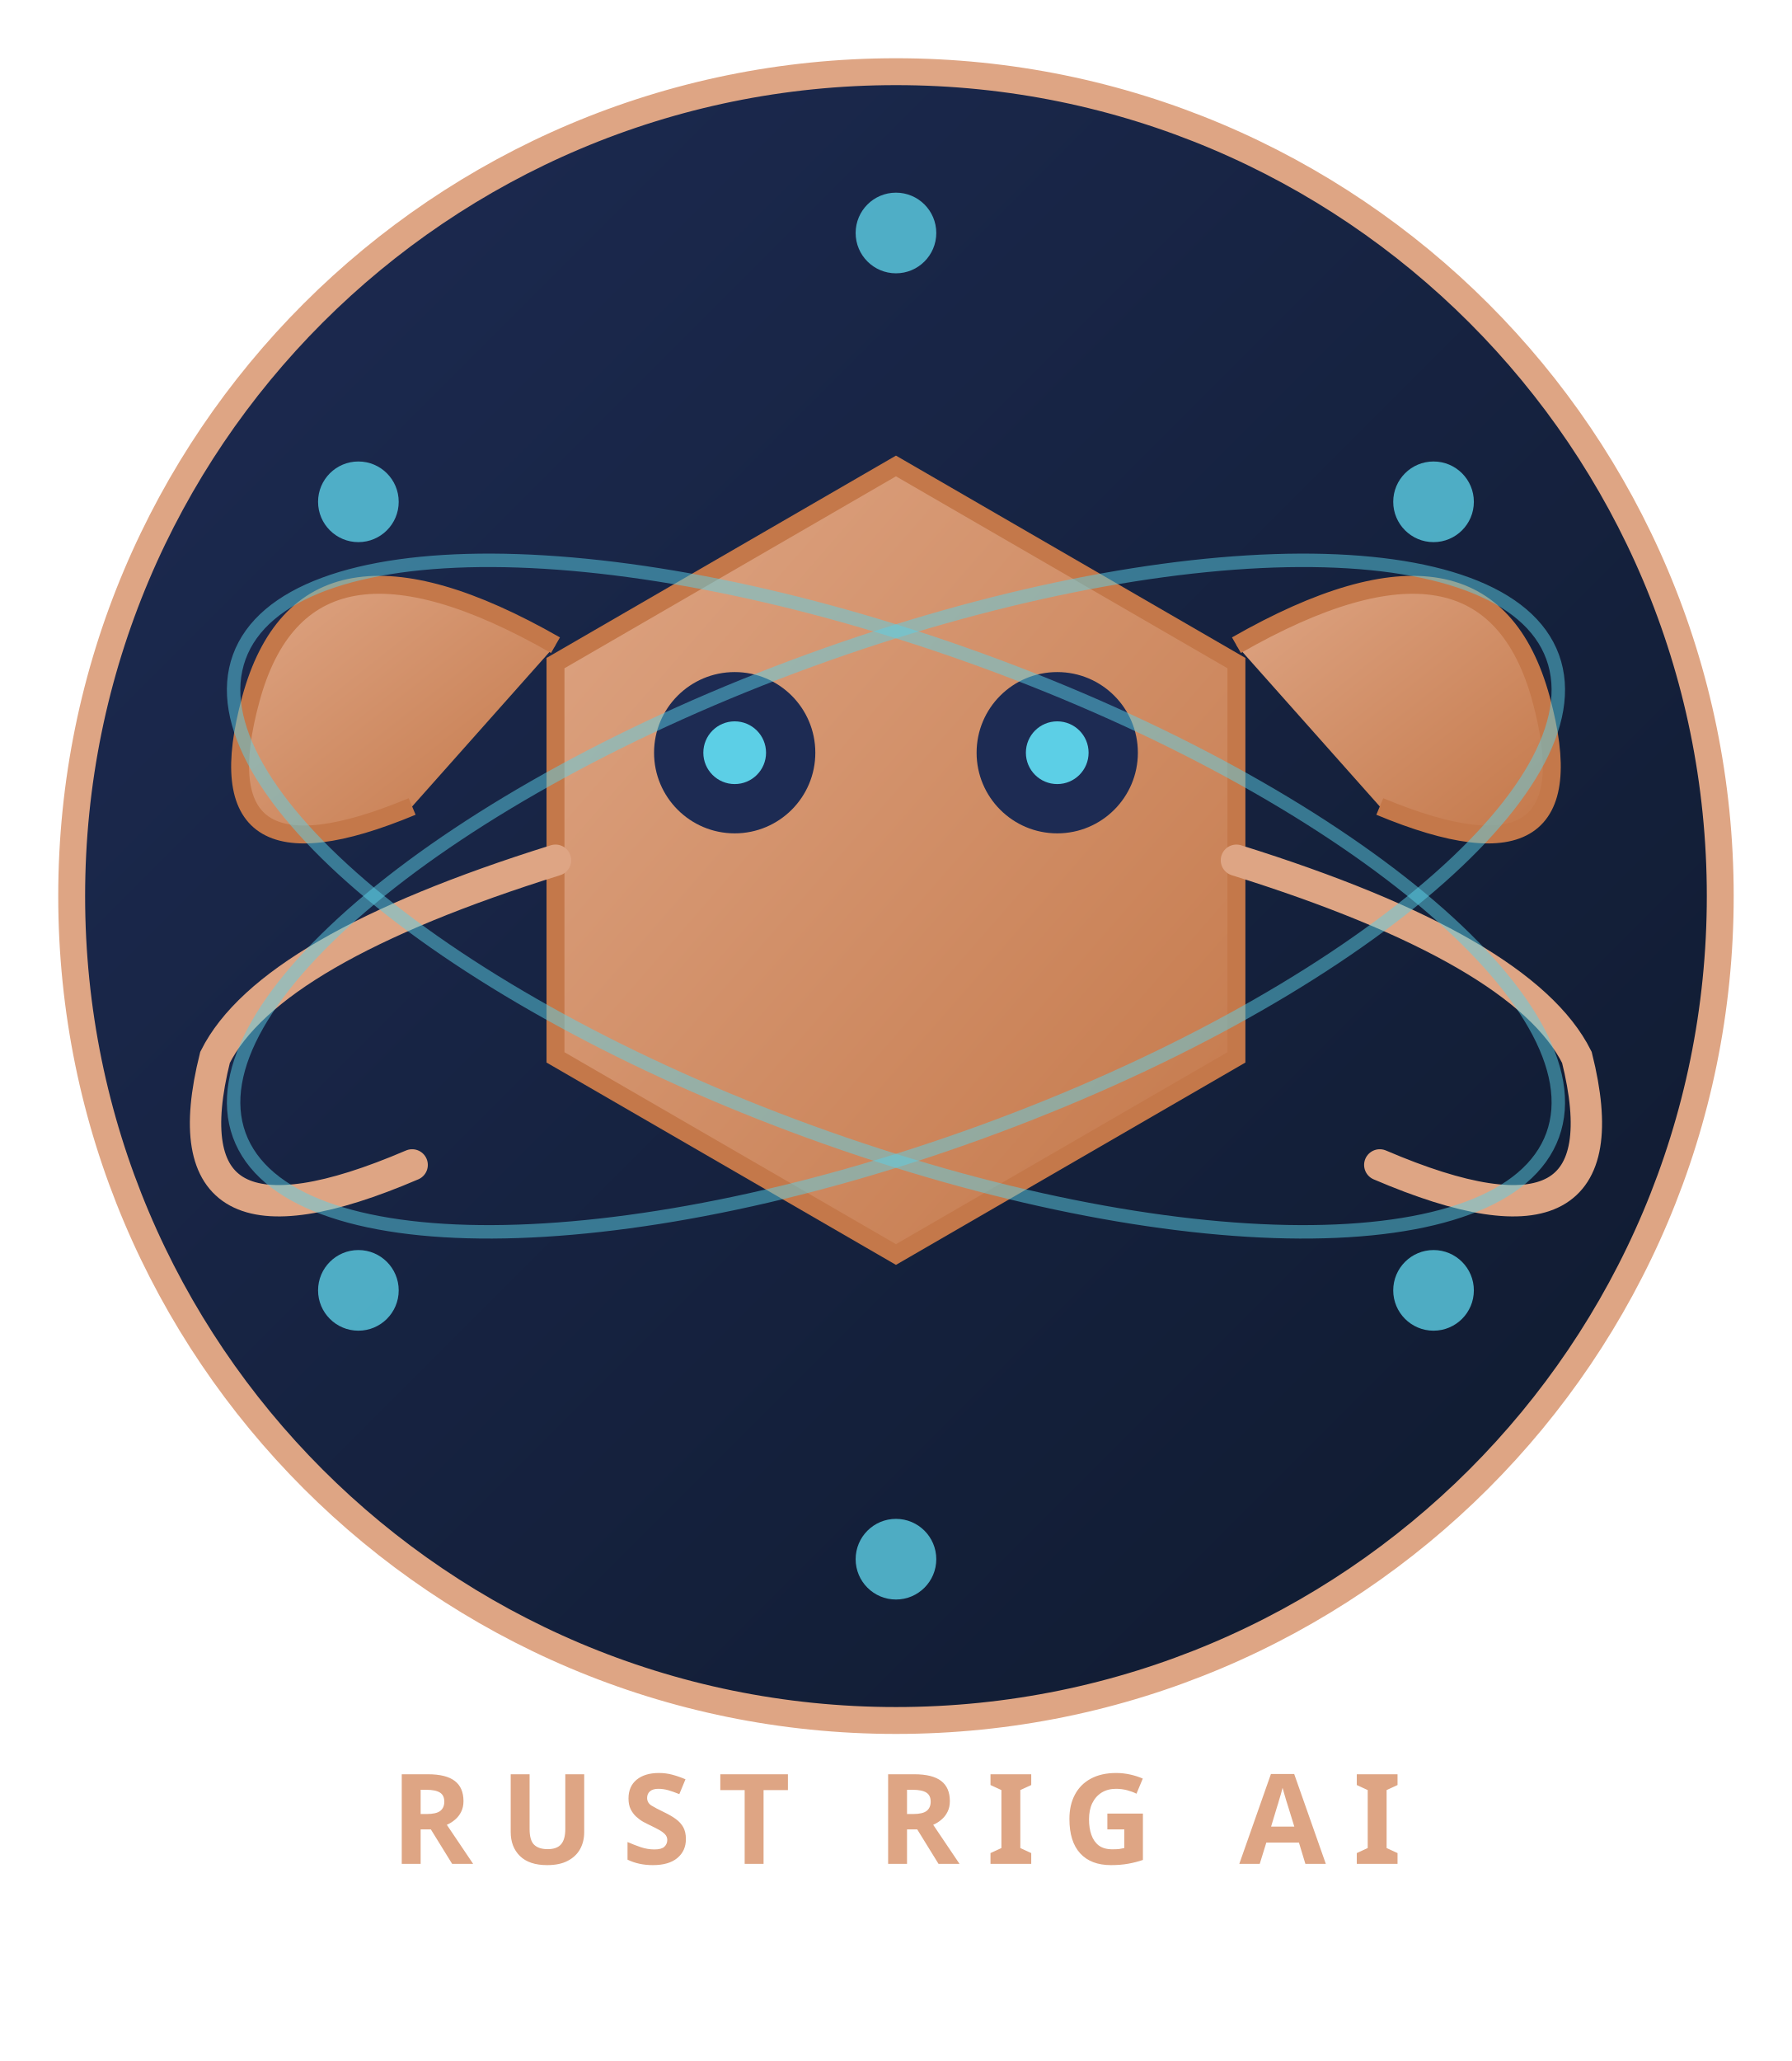
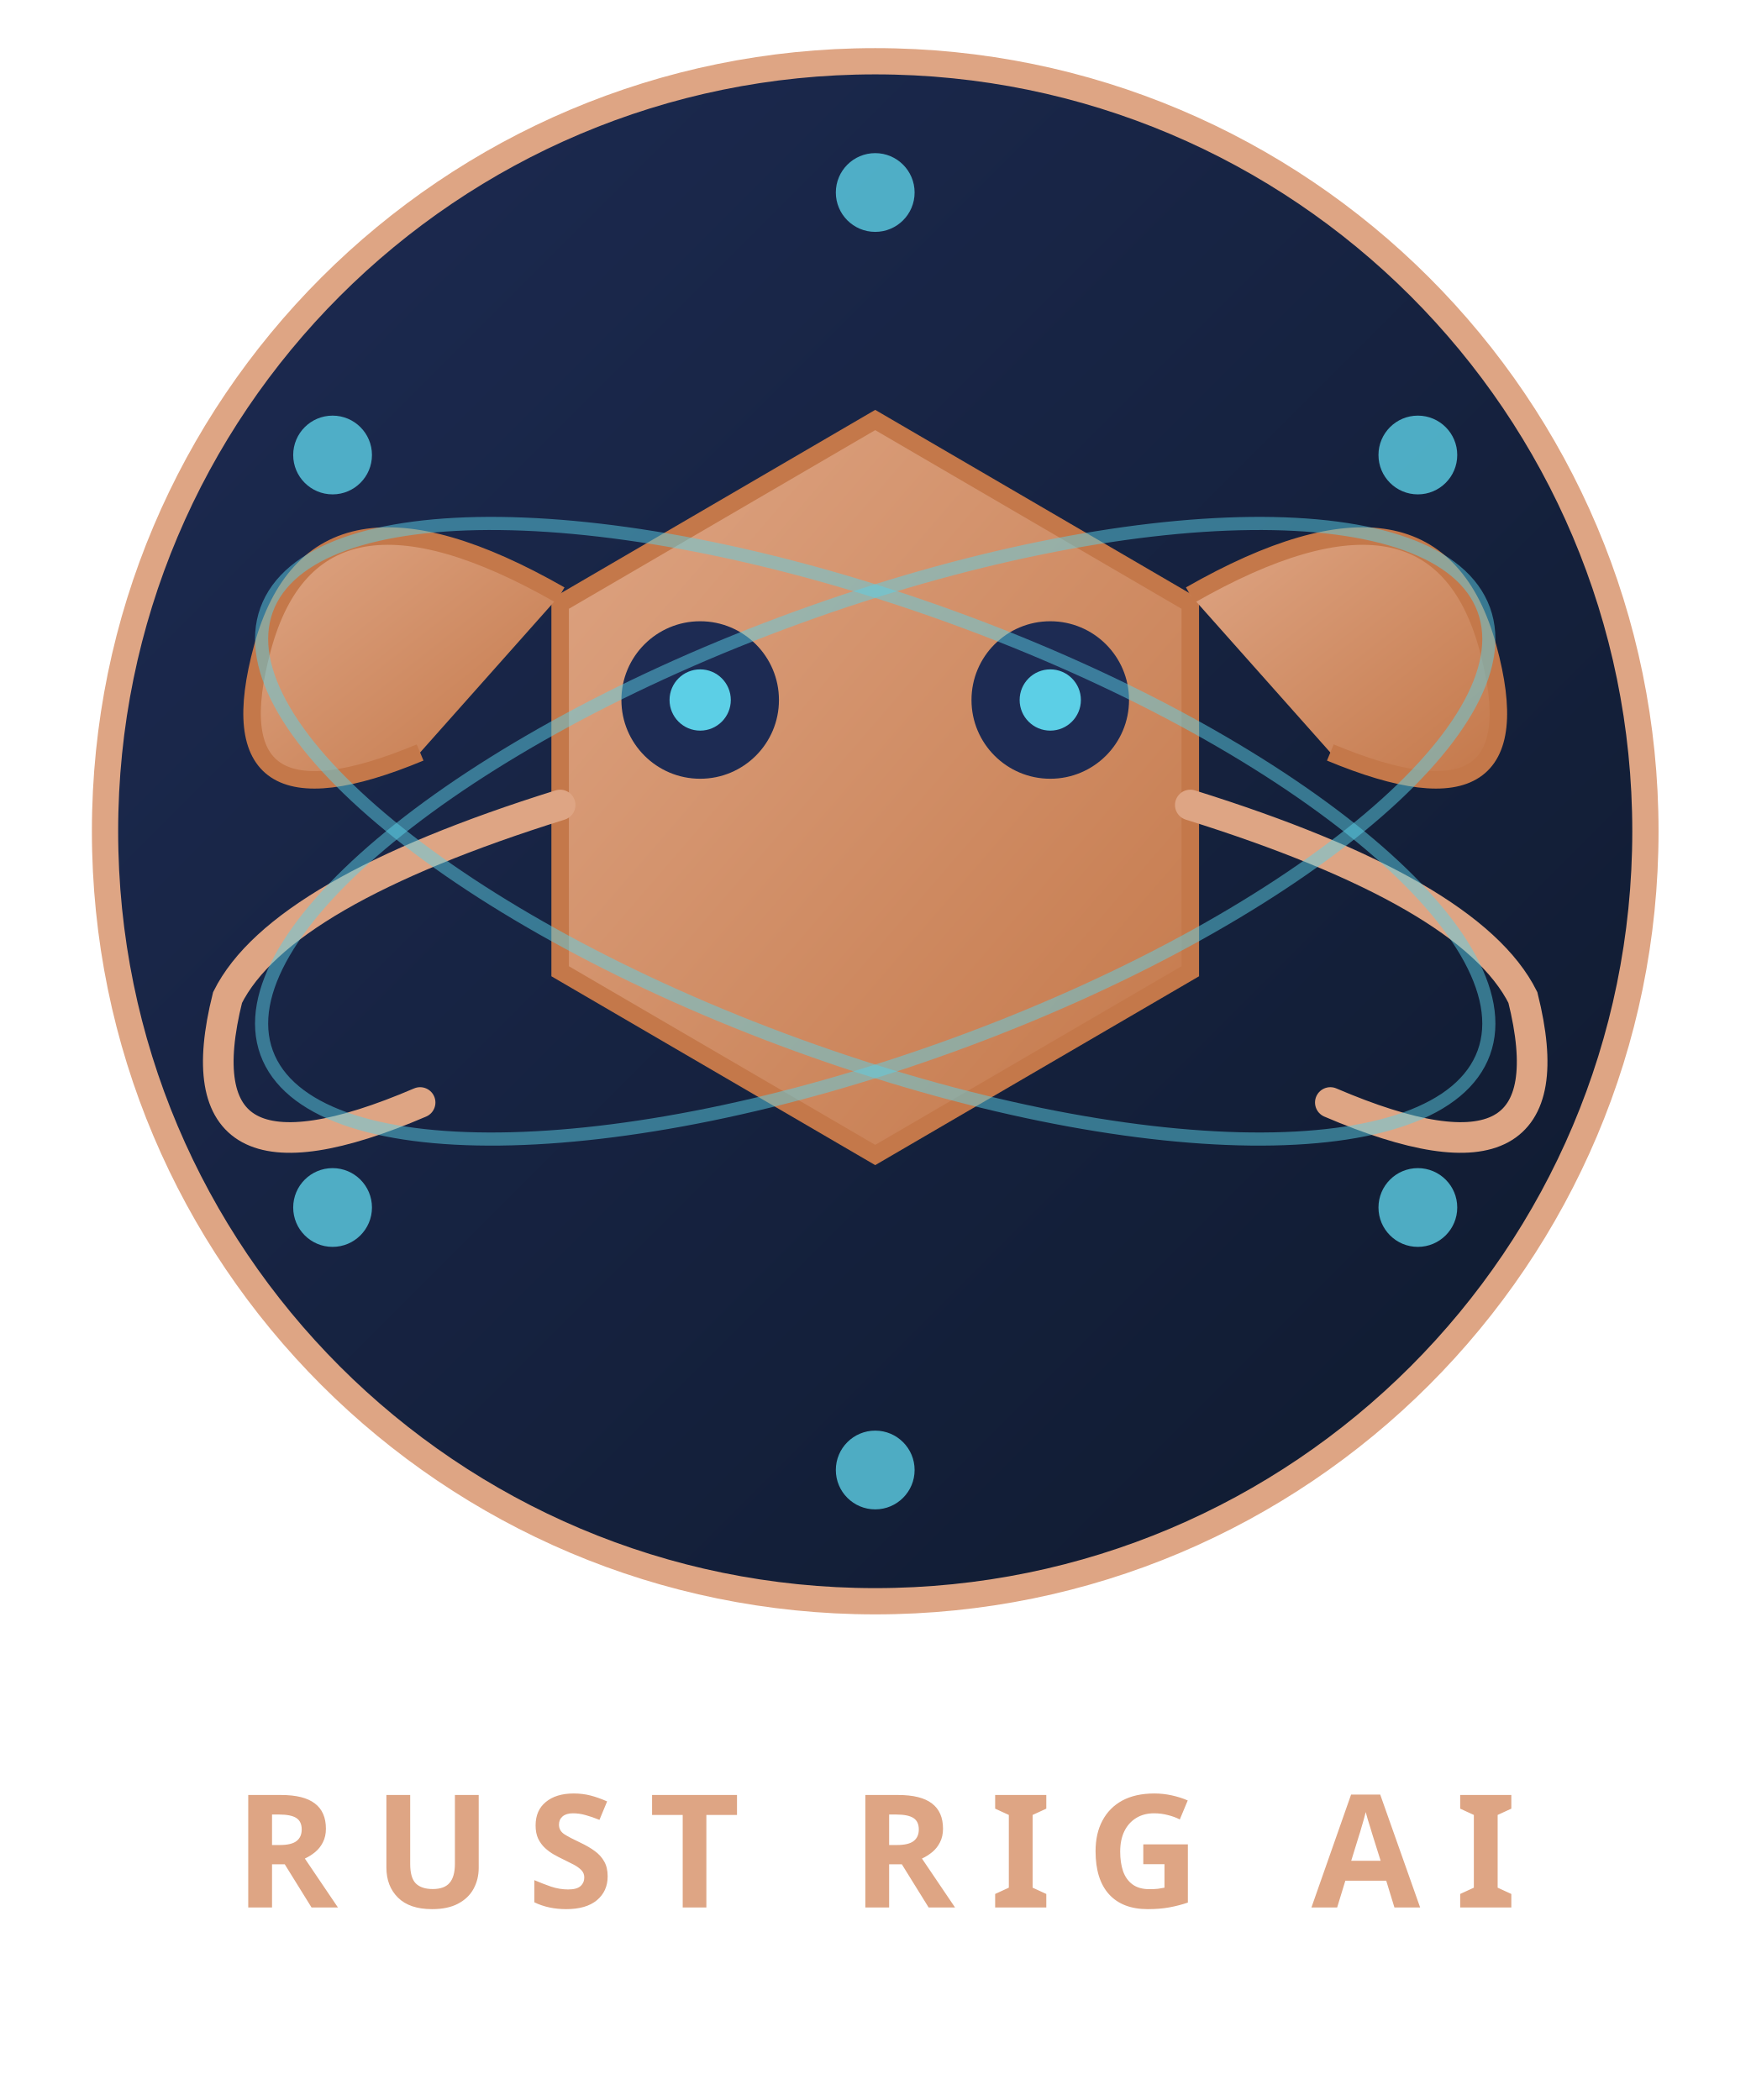
- <svg xmlns="http://www.w3.org/2000/svg" viewBox="0 0 200 230" width="200" height="230">
+ <svg xmlns="http://www.w3.org/2000/svg" viewBox="0 0 200 240" width="200" height="240">
  <defs>
    <linearGradient id="bg" x1="0" y1="0" x2="1" y2="1">
      <stop offset="0%" stop-color="#1D2B53" />
      <stop offset="100%" stop-color="#0F1A2E" />
    </linearGradient>
    <linearGradient id="orange" x1="0" y1="0" x2="1" y2="1">
      <stop offset="0%" stop-color="#DEA584" />
      <stop offset="100%" stop-color="#C4784A" />
    </linearGradient>
  </defs>
-   <circle cx="100" cy="100" r="92" fill="url(#bg)" stroke="#DEA584" stroke-width="3" />
-   <polygon points="100,52 138,74 138,118 100,140 62,118 62,74" fill="url(#orange)" stroke="#C4784A" stroke-width="2" />
-   <circle cx="82" cy="84" r="9" fill="#1D2B53" />
-   <circle cx="118" cy="84" r="9" fill="#1D2B53" />
-   <circle cx="82" cy="84" r="3.5" fill="#5CCFE6" />
-   <circle cx="118" cy="84" r="3.5" fill="#5CCFE6" />
-   <path d="M62,72 Q34,56 28,78 Q22,100 46,90" fill="url(#orange)" stroke="#C4784A" stroke-width="2" />
-   <path d="M62,96 Q30,106 24,118 Q18,142 46,130" fill="none" stroke="#DEA584" stroke-width="3.5" stroke-linecap="round" />
-   <path d="M138,72 Q166,56 172,78 Q178,100 154,90" fill="url(#orange)" stroke="#C4784A" stroke-width="2" />
-   <path d="M138,96 Q170,106 176,118 Q182,142 154,130" fill="none" stroke="#DEA584" stroke-width="3.5" stroke-linecap="round" />
-   <ellipse cx="100" cy="100" rx="78" ry="28" fill="none" stroke="#5CCFE6" stroke-width="1.5" opacity="0.5" transform="rotate(-20,100,100)" />
-   <ellipse cx="100" cy="100" rx="78" ry="28" fill="none" stroke="#5CCFE6" stroke-width="1.5" opacity="0.5" transform="rotate(20,100,100)" />
-   <circle cx="40" cy="56" r="4.5" fill="#5CCFE6" opacity="0.8" />
-   <circle cx="160" cy="56" r="4.5" fill="#5CCFE6" opacity="0.8" />
-   <circle cx="40" cy="144" r="4.5" fill="#5CCFE6" opacity="0.8" />
-   <circle cx="160" cy="144" r="4.5" fill="#5CCFE6" opacity="0.8" />
-   <circle cx="100" cy="26" r="4.5" fill="#5CCFE6" opacity="0.8" />
-   <circle cx="100" cy="174" r="4.5" fill="#5CCFE6" opacity="0.8" />
-   <text x="100" y="208" text-anchor="middle" font-family="sans-serif" font-size="14" fill="#DEA584" font-weight="bold" letter-spacing="3">RUST RIG AI</text>
+   <circle cx="100" cy="95" r="88" fill="url(#bg)" stroke="#DEA584" stroke-width="3" />
+   <polygon points="100,48 136,69 136,111 100,132 64,111 64,69" fill="url(#orange)" stroke="#C4784A" stroke-width="2" />
+   <circle cx="80" cy="80" r="9" fill="#1D2B53" />
+   <circle cx="120" cy="80" r="9" fill="#1D2B53" />
+   <circle cx="80" cy="80" r="3.5" fill="#5CCFE6" />
+   <circle cx="120" cy="80" r="3.5" fill="#5CCFE6" />
+   <path d="M64,68 Q36,52 30,74 Q24,96 48,86" fill="url(#orange)" stroke="#C4784A" stroke-width="2" />
+   <path d="M64,92 Q32,102 26,114 Q20,138 48,126" fill="none" stroke="#DEA584" stroke-width="3.5" stroke-linecap="round" />
+   <path d="M136,68 Q164,52 170,74 Q176,96 152,86" fill="url(#orange)" stroke="#C4784A" stroke-width="2" />
+   <path d="M136,92 Q168,102 174,114 Q180,138 152,126" fill="none" stroke="#DEA584" stroke-width="3.5" stroke-linecap="round" />
+   <ellipse cx="100" cy="95" rx="74" ry="26" fill="none" stroke="#5CCFE6" stroke-width="1.5" opacity="0.5" transform="rotate(-20,100,95)" />
+   <ellipse cx="100" cy="95" rx="74" ry="26" fill="none" stroke="#5CCFE6" stroke-width="1.5" opacity="0.5" transform="rotate(20,100,95)" />
+   <circle cx="38" cy="52" r="4.5" fill="#5CCFE6" opacity="0.8" />
+   <circle cx="162" cy="52" r="4.5" fill="#5CCFE6" opacity="0.8" />
+   <circle cx="38" cy="138" r="4.5" fill="#5CCFE6" opacity="0.8" />
+   <circle cx="162" cy="138" r="4.5" fill="#5CCFE6" opacity="0.8" />
+   <circle cx="100" cy="22" r="4.5" fill="#5CCFE6" opacity="0.8" />
+   <circle cx="100" cy="168" r="4.5" fill="#5CCFE6" opacity="0.8" />
+   <text x="100" y="218" text-anchor="middle" font-family="sans-serif" font-size="18" fill="#DEA584" font-weight="bold" letter-spacing="4">RUST RIG AI</text>
</svg>
